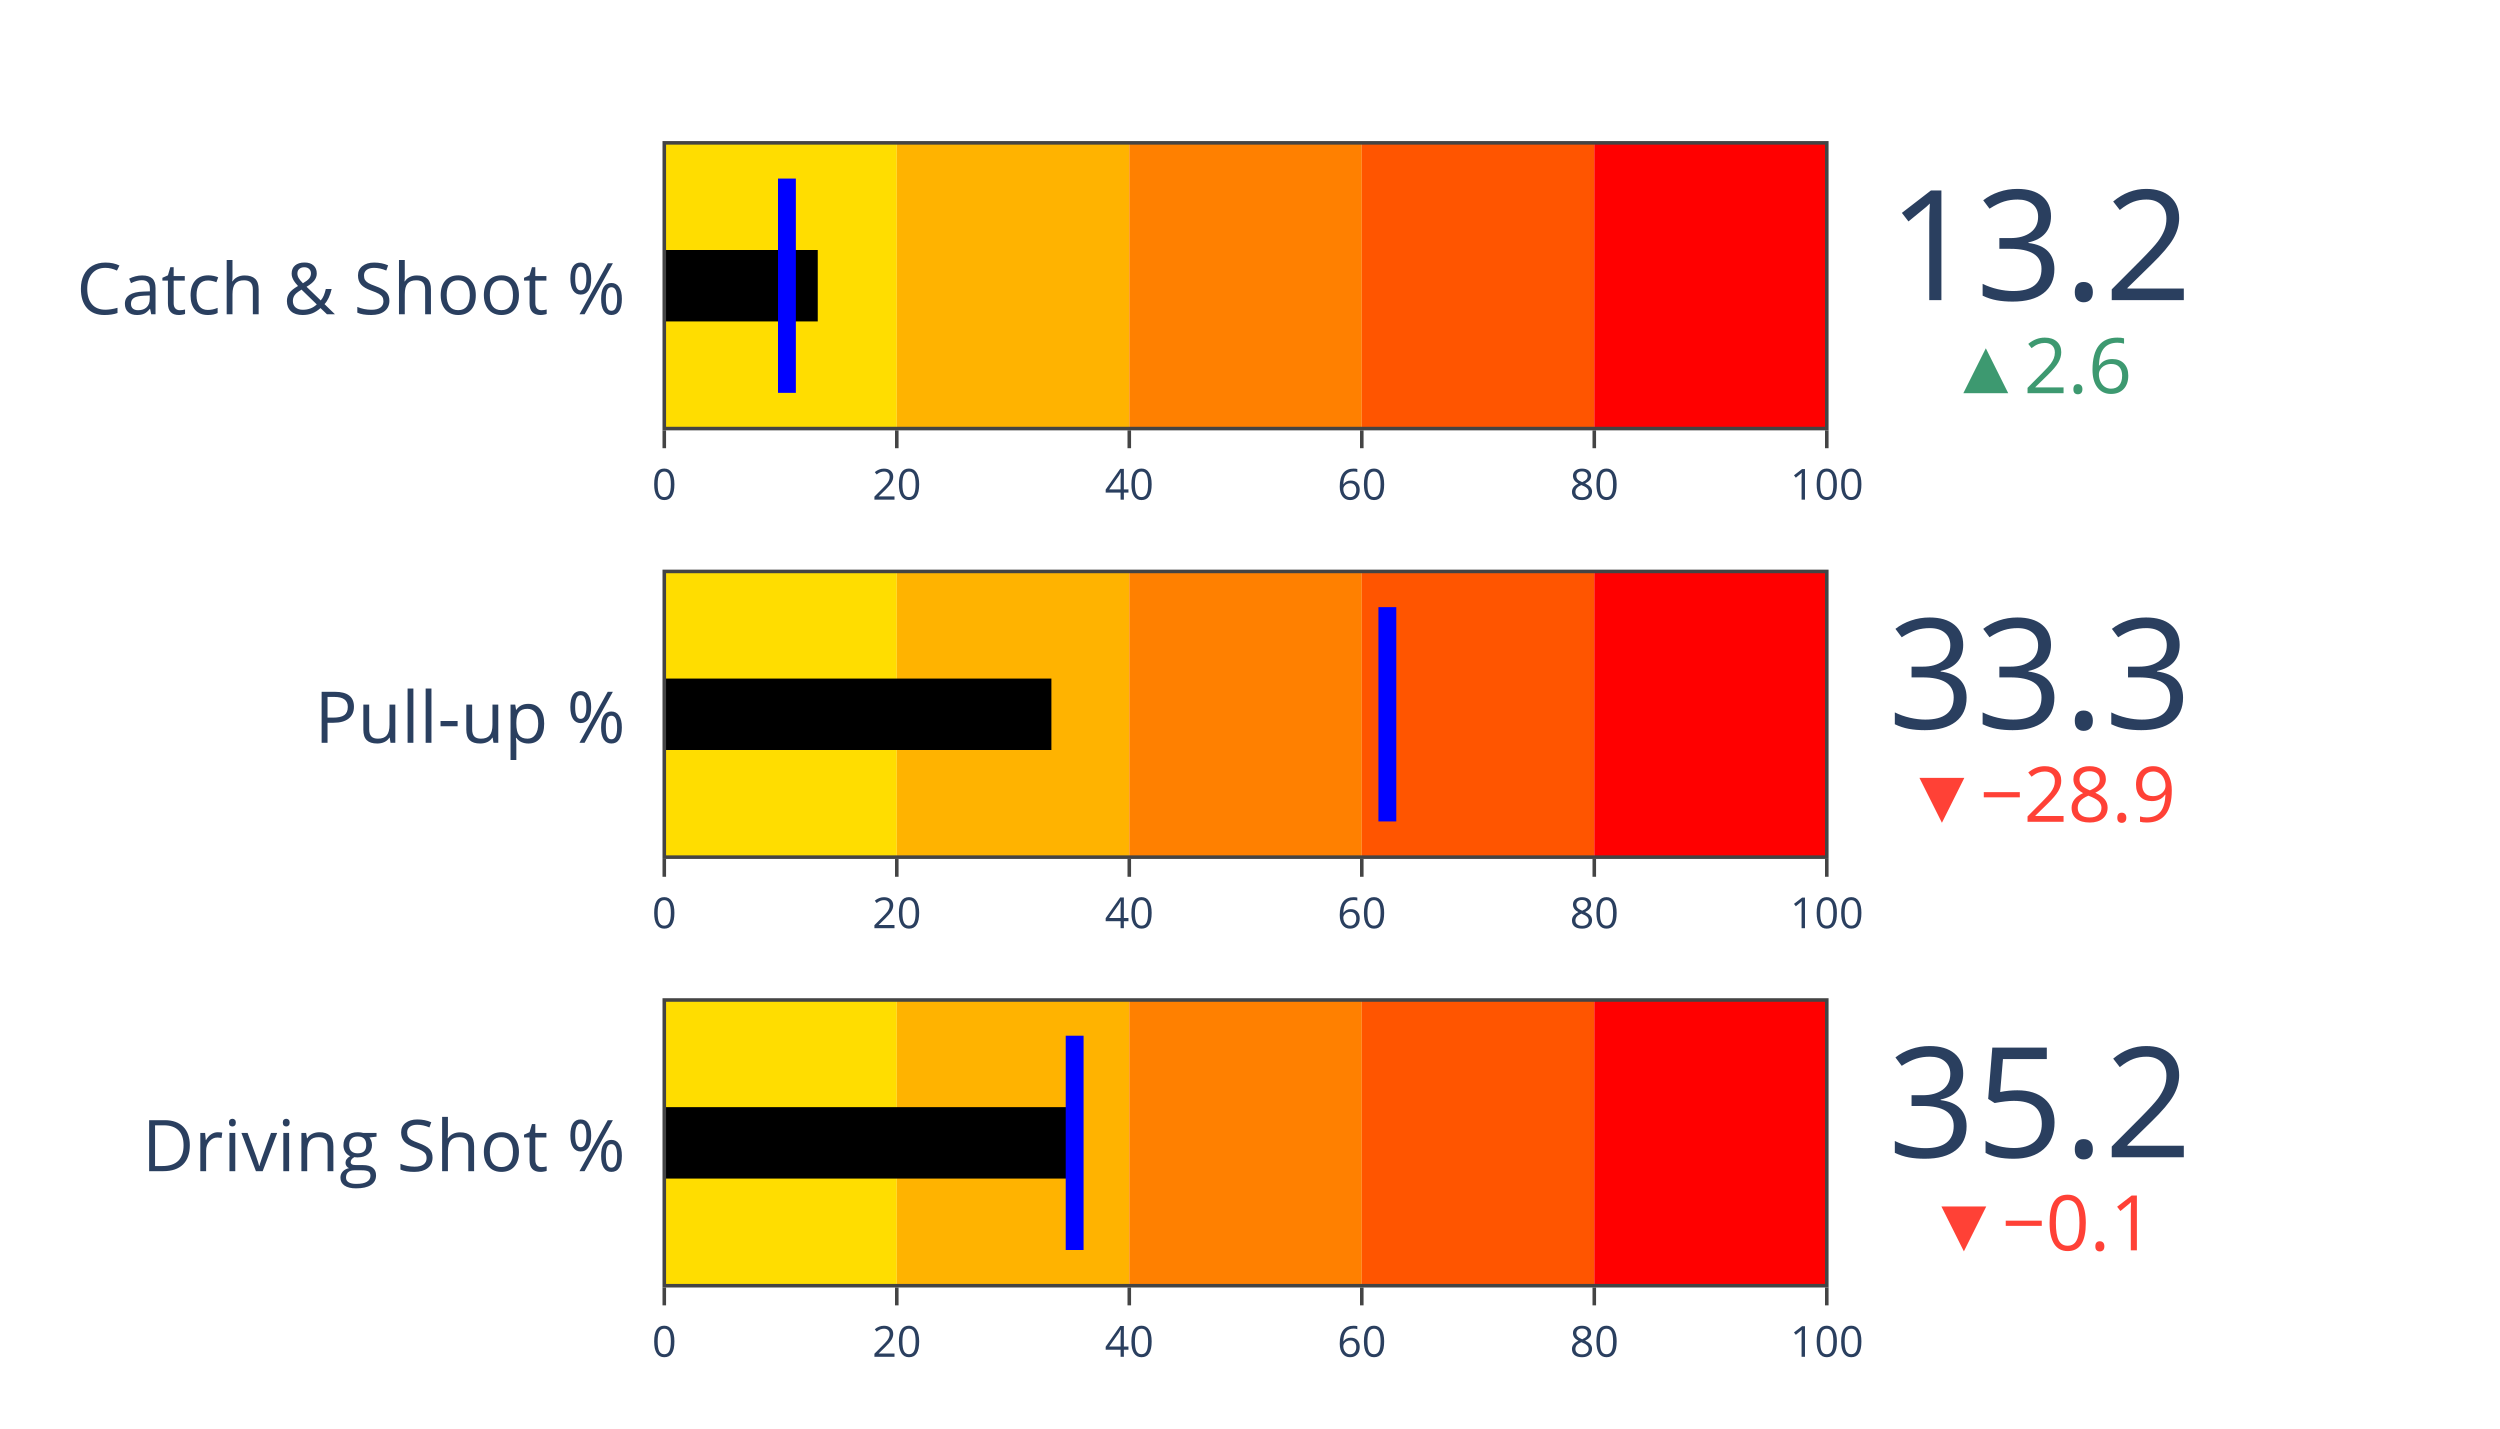
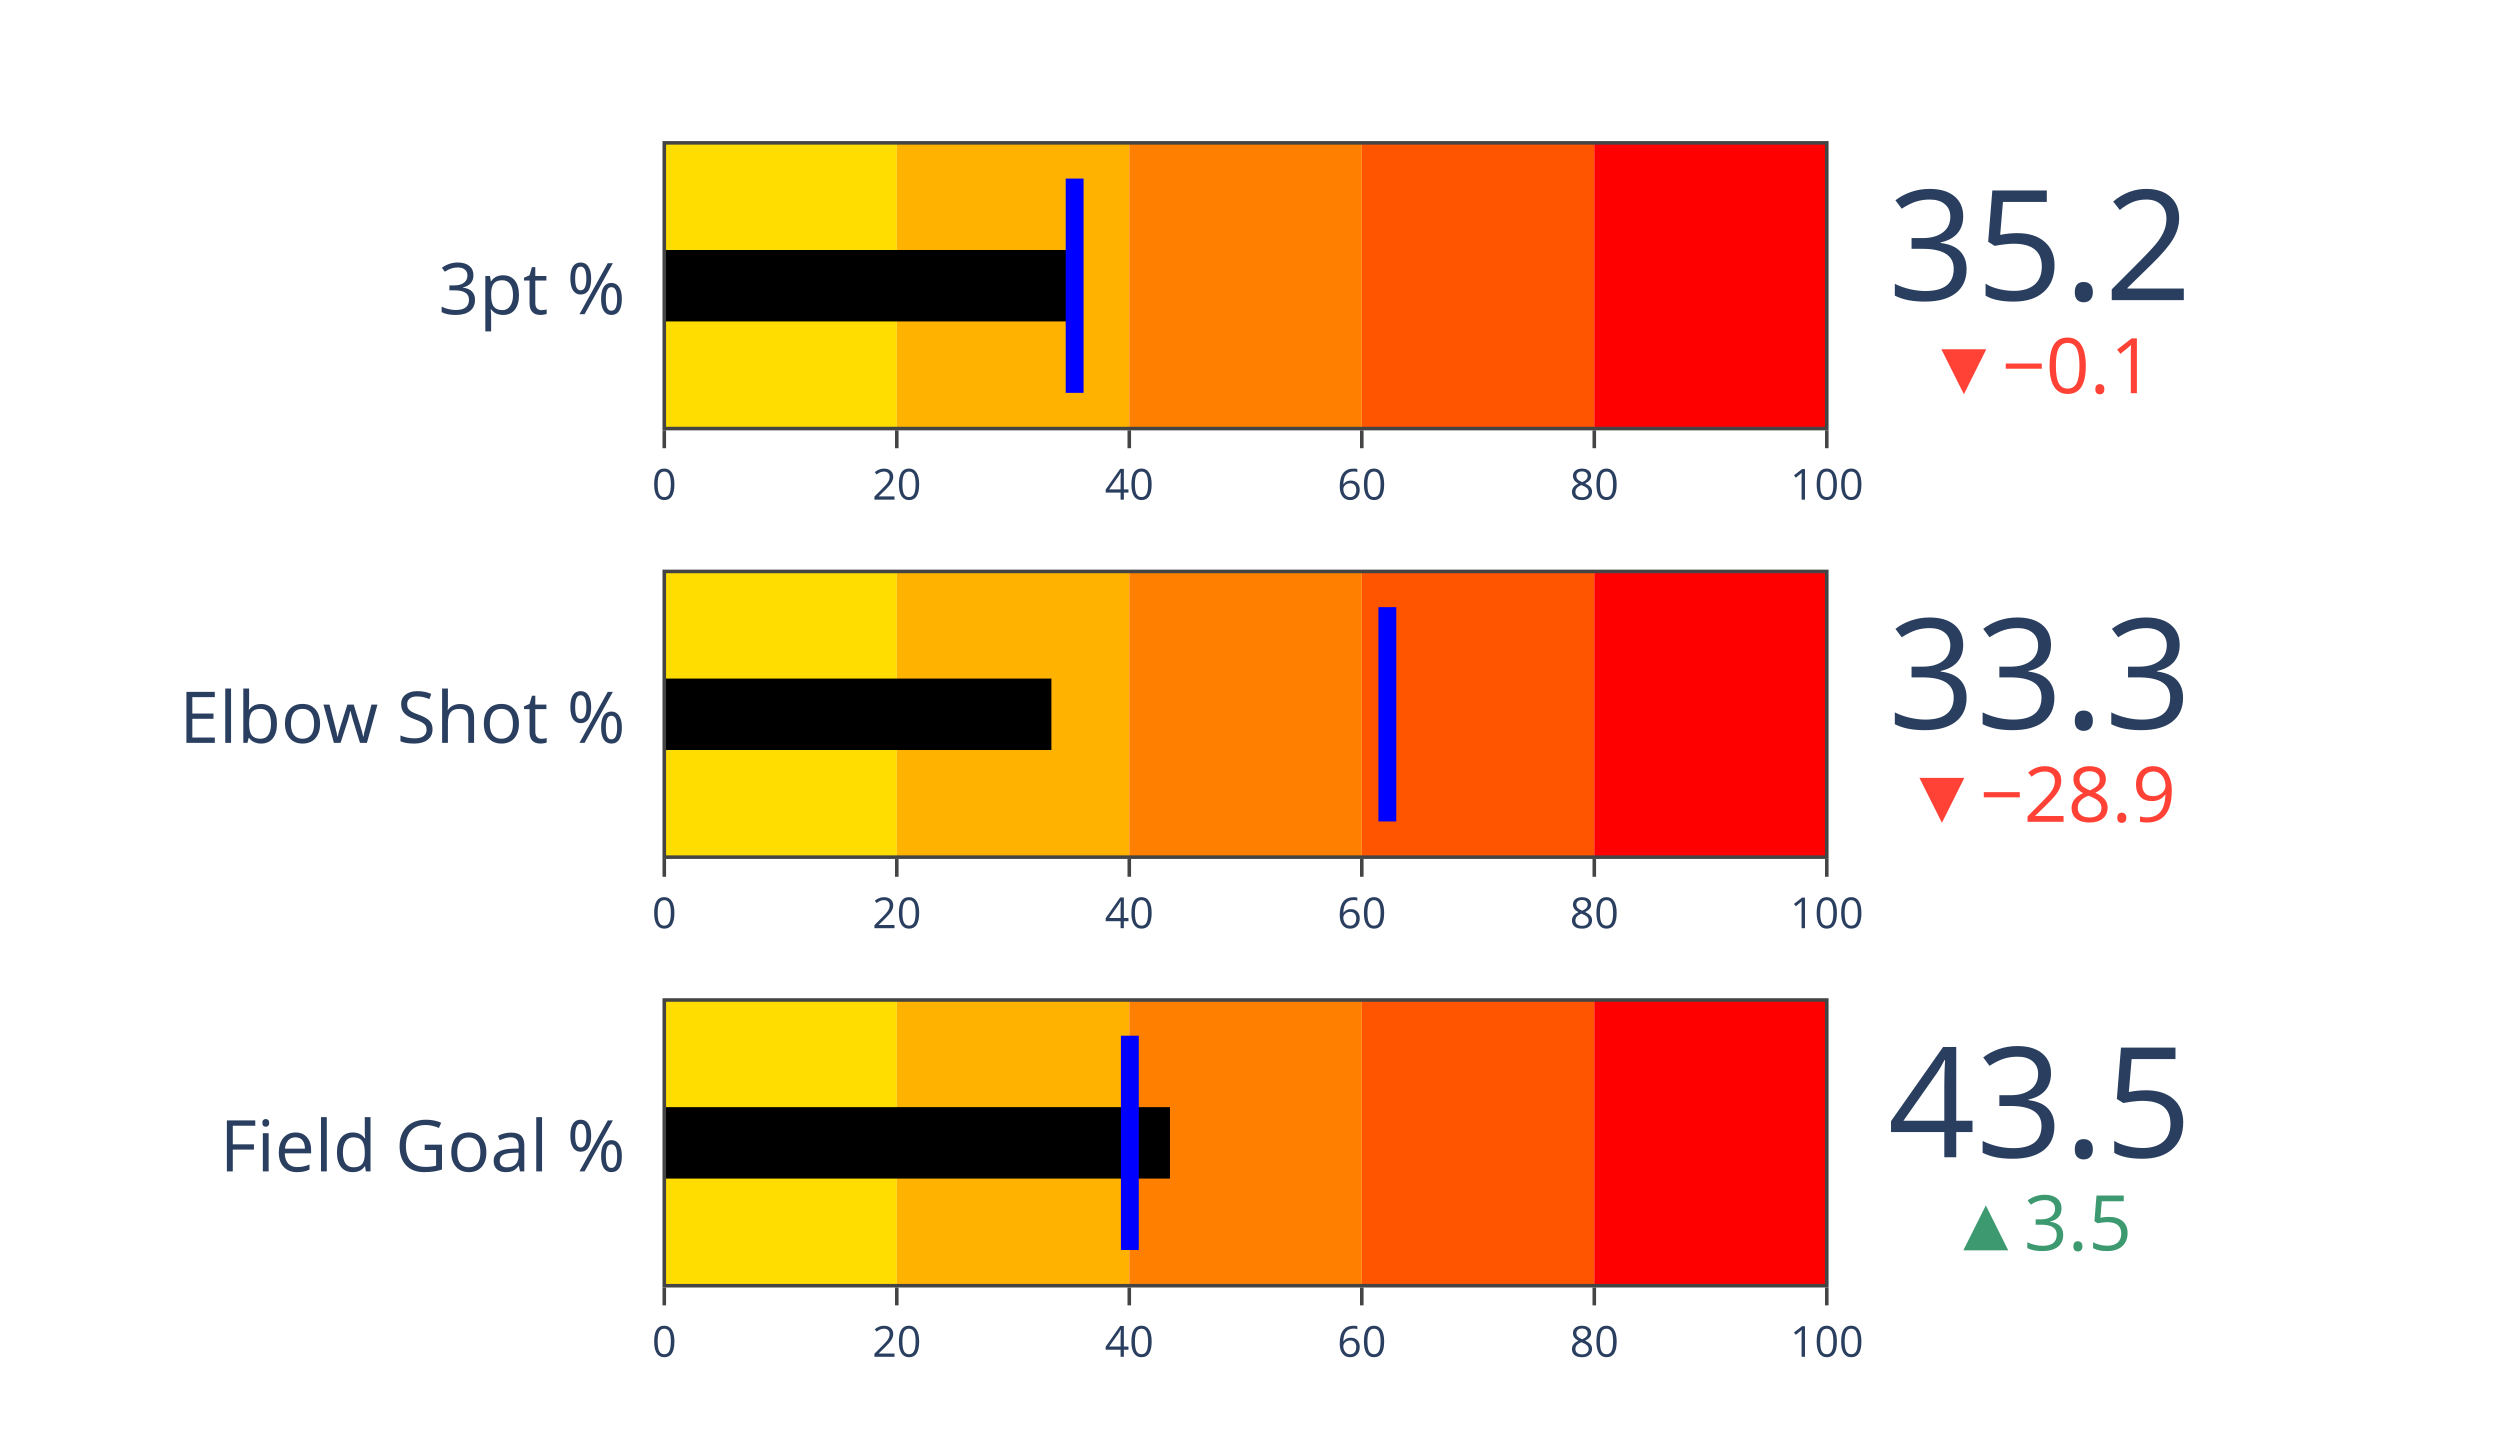
<svg xmlns="http://www.w3.org/2000/svg" class="main-svg" width="700" height="400" style="" viewBox="0 0 700 400">
  <rect x="0" y="0" width="700" height="400" style="fill: rgb(255, 255, 255); fill-opacity: 1;" />
-   <defs id="defs-20e4ac">
+   <defs id="defs-5437e0">
    <g class="clips" />
    <g class="gradients" />
  </defs>
  <g class="bglayer" />
  <g class="layer-below">
    <g class="imagelayer" />
    <g class="shapelayer" />
  </g>
  <g class="cartesianlayer" />
  <g class="polarlayer" />
  <g class="ternarylayer" />
  <g class="geolayer" />
  <g class="funnelarealayer" />
  <g class="pielayer" />
  <g class="treemaplayer" />
  <g class="sunburstlayer" />
  <g class="glimages" />
-   <defs id="topdefs-20e4ac">
+   <defs id="topdefs-5437e0">
    <g class="clips" />
  </defs>
  <g class="indicatorlayer">
    <g class="trace">
      <g class="numbers" transform="translate(571.175,324.031) scale(0.5374613)">
-         <text text-anchor="middle" class="number" x="0" y="0" style="font-family: 'Open Sans', verdana, arial, sans-serif; font-size: 80px; fill: rgb(42, 63, 95); fill-opacity: 1; white-space: pre;">35.2</text>
-         <text text-anchor="middle" class="delta" x="0" y="0" style="font-family: 'Open Sans', verdana, arial, sans-serif; font-size: 40px; fill: rgb(255, 65, 54); fill-opacity: 1; white-space: pre;" dy="48.5">▼−0.1</text>
+         <text text-anchor="middle" class="number" x="0" y="0" style="font-family: 'Open Sans', verdana, arial, sans-serif; font-size: 80px; fill: rgb(42, 63, 95); fill-opacity: 1; white-space: pre;">43.5</text>
+         <text text-anchor="middle" class="delta" x="0" y="0" dy="48.5" style="font-family: 'Open Sans', verdana, arial, sans-serif; font-size: 40px; fill: rgb(61, 153, 112); fill-opacity: 1; white-space: pre;">▲3.5</text>
      </g>
      <g class="bullet" transform="translate(186, 280)">
        <g class="bg-bullet">
          <rect width="325.5" x="0" y="0" height="80" style="stroke: rgb(68, 68, 68); stroke-opacity: 1; fill: rgb(255, 255, 255); fill-opacity: 1; stroke-width: 0;" />
        </g>
        <g class="bg-bullet">
          <rect width="65.1" x="0" y="0" height="80" style="stroke: rgb(68, 68, 68); stroke-opacity: 1; fill: rgb(255, 221, 0); fill-opacity: 1; stroke-width: 0;" />
        </g>
        <g class="bg-bullet">
          <rect width="65.1" x="65.1" y="0" height="80" style="stroke: rgb(68, 68, 68); stroke-opacity: 1; fill: rgb(255, 179, 0); fill-opacity: 1; stroke-width: 0;" />
        </g>
        <g class="bg-bullet">
          <rect width="65.1" x="130.2" y="0" height="80" style="stroke: rgb(68, 68, 68); stroke-opacity: 1; fill: rgb(255, 128, 0); fill-opacity: 1; stroke-width: 0;" />
        </g>
        <g class="bg-bullet">
          <rect width="65.1" x="195.3" y="0" height="80" style="stroke: rgb(68, 68, 68); stroke-opacity: 1; fill: rgb(255, 85, 0); fill-opacity: 1; stroke-width: 0;" />
        </g>
        <g class="bg-bullet">
          <rect width="65.1" x="260.4" y="0" height="80" style="stroke: rgb(68, 68, 68); stroke-opacity: 1; fill: rgb(255, 0, 0); fill-opacity: 1; stroke-width: 0;" />
        </g>
        <g class="value-bullet">
-           <rect height="20" y="30" width="114.58" style="stroke: rgb(68, 68, 68); stroke-opacity: 1; fill: rgb(0, 0, 0); fill-opacity: 1; stroke-width: 0;" />
+           <rect height="20" y="30" width="141.59" style="stroke: rgb(68, 68, 68); stroke-opacity: 1; fill: rgb(0, 0, 0); fill-opacity: 1; stroke-width: 0;" />
        </g>
        <g class="threshold-bullet">
-           <line x1="114.9" x2="114.9" y1="10" y2="70" style="stroke: rgb(0, 0, 255); stroke-opacity: 1; stroke-width: 5;" />
+           <line x1="130.36" x2="130.36" y1="10" y2="70" style="stroke: rgb(0, 0, 255); stroke-opacity: 1; stroke-width: 5;" />
        </g>
        <g class="gauge-outline">
          <rect width="325.5" x="0" y="0" height="80" style="stroke: rgb(68, 68, 68); stroke-opacity: 1; fill: rgb(0, 0, 0); fill-opacity: 0; stroke-width: 1;" />
        </g>
      </g>
      <g class="bulletaxis crisp">
        <path class="xbulletaxistick ticks crisp" d="M0,360.5v5" transform="translate(186,0)" style="stroke: rgb(68, 68, 68); stroke-opacity: 1; stroke-width: 1px;" />
        <path class="xbulletaxistick ticks crisp" d="M0,360.5v5" transform="translate(251.1,0)" style="stroke: rgb(68, 68, 68); stroke-opacity: 1; stroke-width: 1px;" />
        <path class="xbulletaxistick ticks crisp" d="M0,360.5v5" transform="translate(316.2,0)" style="stroke: rgb(68, 68, 68); stroke-opacity: 1; stroke-width: 1px;" />
        <path class="xbulletaxistick ticks crisp" d="M0,360.5v5" transform="translate(381.3,0)" style="stroke: rgb(68, 68, 68); stroke-opacity: 1; stroke-width: 1px;" />
        <path class="xbulletaxistick ticks crisp" d="M0,360.5v5" transform="translate(446.4,0)" style="stroke: rgb(68, 68, 68); stroke-opacity: 1; stroke-width: 1px;" />
        <path class="xbulletaxistick ticks crisp" d="M0,360.5v5" transform="translate(511.5,0)" style="stroke: rgb(68, 68, 68); stroke-opacity: 1; stroke-width: 1px;" />
        <g class="xbulletaxistick">
          <text text-anchor="middle" x="0" y="379.9" transform="translate(186,0)" style="font-family: 'Open Sans', verdana, arial, sans-serif; font-size: 12px; fill: rgb(42, 63, 95); fill-opacity: 1; white-space: pre;">0</text>
        </g>
        <g class="xbulletaxistick">
          <text text-anchor="middle" x="0" y="379.9" transform="translate(251.1,0)" style="font-family: 'Open Sans', verdana, arial, sans-serif; font-size: 12px; fill: rgb(42, 63, 95); fill-opacity: 1; white-space: pre;">20</text>
        </g>
        <g class="xbulletaxistick">
          <text text-anchor="middle" x="0" y="379.9" transform="translate(316.2,0)" style="font-family: 'Open Sans', verdana, arial, sans-serif; font-size: 12px; fill: rgb(42, 63, 95); fill-opacity: 1; white-space: pre;">40</text>
        </g>
        <g class="xbulletaxistick">
          <text text-anchor="middle" x="0" y="379.9" transform="translate(381.3,0)" style="font-family: 'Open Sans', verdana, arial, sans-serif; font-size: 12px; fill: rgb(42, 63, 95); fill-opacity: 1; white-space: pre;">60</text>
        </g>
        <g class="xbulletaxistick">
          <text text-anchor="middle" x="0" y="379.9" transform="translate(446.4,0)" style="font-family: 'Open Sans', verdana, arial, sans-serif; font-size: 12px; fill: rgb(42, 63, 95); fill-opacity: 1; white-space: pre;">80</text>
        </g>
        <g class="xbulletaxistick">
          <text text-anchor="middle" x="0" y="379.9" transform="translate(511.5,0)" style="font-family: 'Open Sans', verdana, arial, sans-serif; font-size: 12px; fill: rgb(42, 63, 95); fill-opacity: 1; white-space: pre;">100</text>
        </g>
      </g>
-       <text class="title" text-anchor="end" x="0" y="0" style="font-family: 'Open Sans', verdana, arial, sans-serif; font-size: 20px; fill: rgb(42, 63, 95); fill-opacity: 1; white-space: pre;" transform="translate(175.15,327.9297)">Driving Shot %</text>
+       <text class="title" text-anchor="end" x="0" y="0" style="font-family: 'Open Sans', verdana, arial, sans-serif; font-size: 20px; fill: rgb(42, 63, 95); fill-opacity: 1; white-space: pre;" transform="translate(175.15,328)">Field Goal %</text>
    </g>
    <g class="trace">
      <g class="numbers" transform="translate(571.175,204.031) scale(0.5374613)">
        <text text-anchor="middle" class="number" x="0" y="0" style="font-family: 'Open Sans', verdana, arial, sans-serif; font-size: 80px; fill: rgb(42, 63, 95); fill-opacity: 1; white-space: pre;">33.3</text>
-         <text text-anchor="middle" class="delta" x="0" y="0" style="font-family: 'Open Sans', verdana, arial, sans-serif; font-size: 40px; fill: rgb(255, 65, 54); fill-opacity: 1; white-space: pre;" dy="48.5">▼−28.9</text>
+         <text text-anchor="middle" class="delta" x="0" y="0" dy="48.5" style="font-family: 'Open Sans', verdana, arial, sans-serif; font-size: 40px; fill: rgb(255, 65, 54); fill-opacity: 1; white-space: pre;">▼−28.9</text>
      </g>
      <g class="bullet" transform="translate(186, 160)">
        <g class="bg-bullet">
          <rect width="325.5" x="0" y="0" height="80" style="stroke: rgb(68, 68, 68); stroke-opacity: 1; fill: rgb(255, 255, 255); fill-opacity: 1; stroke-width: 0;" />
        </g>
        <g class="bg-bullet">
          <rect width="65.1" x="0" y="0" height="80" style="stroke: rgb(68, 68, 68); stroke-opacity: 1; fill: rgb(255, 221, 0); fill-opacity: 1; stroke-width: 0;" />
        </g>
        <g class="bg-bullet">
          <rect width="65.1" x="65.1" y="0" height="80" style="stroke: rgb(68, 68, 68); stroke-opacity: 1; fill: rgb(255, 179, 0); fill-opacity: 1; stroke-width: 0;" />
        </g>
        <g class="bg-bullet">
          <rect width="65.1" x="130.2" y="0" height="80" style="stroke: rgb(68, 68, 68); stroke-opacity: 1; fill: rgb(255, 128, 0); fill-opacity: 1; stroke-width: 0;" />
        </g>
        <g class="bg-bullet">
          <rect width="65.1" x="195.3" y="0" height="80" style="stroke: rgb(68, 68, 68); stroke-opacity: 1; fill: rgb(255, 85, 0); fill-opacity: 1; stroke-width: 0;" />
        </g>
        <g class="bg-bullet">
          <rect width="65.1" x="260.4" y="0" height="80" style="stroke: rgb(68, 68, 68); stroke-opacity: 1; fill: rgb(255, 0, 0); fill-opacity: 1; stroke-width: 0;" />
        </g>
        <g class="value-bullet">
          <rect height="20" y="30" width="108.39" style="stroke: rgb(68, 68, 68); stroke-opacity: 1; fill: rgb(0, 0, 0); fill-opacity: 1; stroke-width: 0;" />
        </g>
        <g class="threshold-bullet">
          <line x1="202.46" x2="202.46" y1="10" y2="70" style="stroke: rgb(0, 0, 255); stroke-opacity: 1; stroke-width: 5;" />
        </g>
        <g class="gauge-outline">
          <rect width="325.5" x="0" y="0" height="80" style="stroke: rgb(68, 68, 68); stroke-opacity: 1; fill: rgb(0, 0, 0); fill-opacity: 0; stroke-width: 1;" />
        </g>
      </g>
      <g class="bulletaxis crisp">
        <path class="xbulletaxistick ticks crisp" d="M0,240.5v5" transform="translate(186,0)" style="stroke: rgb(68, 68, 68); stroke-opacity: 1; stroke-width: 1px;" />
        <path class="xbulletaxistick ticks crisp" d="M0,240.5v5" transform="translate(251.1,0)" style="stroke: rgb(68, 68, 68); stroke-opacity: 1; stroke-width: 1px;" />
        <path class="xbulletaxistick ticks crisp" d="M0,240.5v5" transform="translate(316.2,0)" style="stroke: rgb(68, 68, 68); stroke-opacity: 1; stroke-width: 1px;" />
        <path class="xbulletaxistick ticks crisp" d="M0,240.5v5" transform="translate(381.3,0)" style="stroke: rgb(68, 68, 68); stroke-opacity: 1; stroke-width: 1px;" />
        <path class="xbulletaxistick ticks crisp" d="M0,240.5v5" transform="translate(446.4,0)" style="stroke: rgb(68, 68, 68); stroke-opacity: 1; stroke-width: 1px;" />
        <path class="xbulletaxistick ticks crisp" d="M0,240.5v5" transform="translate(511.5,0)" style="stroke: rgb(68, 68, 68); stroke-opacity: 1; stroke-width: 1px;" />
        <g class="xbulletaxistick">
          <text text-anchor="middle" x="0" y="259.9" transform="translate(186,0)" style="font-family: 'Open Sans', verdana, arial, sans-serif; font-size: 12px; fill: rgb(42, 63, 95); fill-opacity: 1; white-space: pre;">0</text>
        </g>
        <g class="xbulletaxistick">
          <text text-anchor="middle" x="0" y="259.9" transform="translate(251.1,0)" style="font-family: 'Open Sans', verdana, arial, sans-serif; font-size: 12px; fill: rgb(42, 63, 95); fill-opacity: 1; white-space: pre;">20</text>
        </g>
        <g class="xbulletaxistick">
          <text text-anchor="middle" x="0" y="259.9" transform="translate(316.2,0)" style="font-family: 'Open Sans', verdana, arial, sans-serif; font-size: 12px; fill: rgb(42, 63, 95); fill-opacity: 1; white-space: pre;">40</text>
        </g>
        <g class="xbulletaxistick">
          <text text-anchor="middle" x="0" y="259.9" transform="translate(381.3,0)" style="font-family: 'Open Sans', verdana, arial, sans-serif; font-size: 12px; fill: rgb(42, 63, 95); fill-opacity: 1; white-space: pre;">60</text>
        </g>
        <g class="xbulletaxistick">
          <text text-anchor="middle" x="0" y="259.9" transform="translate(446.4,0)" style="font-family: 'Open Sans', verdana, arial, sans-serif; font-size: 12px; fill: rgb(42, 63, 95); fill-opacity: 1; white-space: pre;">80</text>
        </g>
        <g class="xbulletaxistick">
          <text text-anchor="middle" x="0" y="259.9" transform="translate(511.5,0)" style="font-family: 'Open Sans', verdana, arial, sans-serif; font-size: 12px; fill: rgb(42, 63, 95); fill-opacity: 1; white-space: pre;">100</text>
        </g>
      </g>
-       <text class="title" text-anchor="end" x="0" y="0" style="font-family: 'Open Sans', verdana, arial, sans-serif; font-size: 20px; fill: rgb(42, 63, 95); fill-opacity: 1; white-space: pre;" transform="translate(175.15,207.9844)">Pull-up %</text>
+       <text class="title" text-anchor="end" x="0" y="0" style="font-family: 'Open Sans', verdana, arial, sans-serif; font-size: 20px; fill: rgb(42, 63, 95); fill-opacity: 1; white-space: pre;" transform="translate(175.15,208)">Elbow Shot %</text>
    </g>
    <g class="trace">
      <g class="numbers" transform="translate(571.175,84.03096) scale(0.5374613)">
-         <text text-anchor="middle" class="number" x="0" y="0" style="font-family: 'Open Sans', verdana, arial, sans-serif; font-size: 80px; fill: rgb(42, 63, 95); fill-opacity: 1; white-space: pre;">13.2</text>
-         <text text-anchor="middle" class="delta" x="0" y="0" style="font-family: 'Open Sans', verdana, arial, sans-serif; font-size: 40px; fill: rgb(61, 153, 112); fill-opacity: 1; white-space: pre;" dy="48.5">▲2.6</text>
+         <text text-anchor="middle" class="number" x="0" y="0" style="font-family: 'Open Sans', verdana, arial, sans-serif; font-size: 80px; fill: rgb(42, 63, 95); fill-opacity: 1; white-space: pre;">35.2</text>
+         <text text-anchor="middle" class="delta" x="0" y="0" dy="48.5" style="font-family: 'Open Sans', verdana, arial, sans-serif; font-size: 40px; fill: rgb(255, 65, 54); fill-opacity: 1; white-space: pre;">▼−0.1</text>
      </g>
      <g class="bullet" transform="translate(186, 40)">
        <g class="bg-bullet">
          <rect width="325.5" x="0" y="0" height="80" style="stroke: rgb(68, 68, 68); stroke-opacity: 1; fill: rgb(255, 255, 255); fill-opacity: 1; stroke-width: 0;" />
        </g>
        <g class="bg-bullet">
          <rect width="65.1" x="0" y="0" height="80" style="stroke: rgb(68, 68, 68); stroke-opacity: 1; fill: rgb(255, 221, 0); fill-opacity: 1; stroke-width: 0;" />
        </g>
        <g class="bg-bullet">
          <rect width="65.1" x="65.1" y="0" height="80" style="stroke: rgb(68, 68, 68); stroke-opacity: 1; fill: rgb(255, 179, 0); fill-opacity: 1; stroke-width: 0;" />
        </g>
        <g class="bg-bullet">
          <rect width="65.1" x="130.2" y="0" height="80" style="stroke: rgb(68, 68, 68); stroke-opacity: 1; fill: rgb(255, 128, 0); fill-opacity: 1; stroke-width: 0;" />
        </g>
        <g class="bg-bullet">
          <rect width="65.1" x="195.3" y="0" height="80" style="stroke: rgb(68, 68, 68); stroke-opacity: 1; fill: rgb(255, 85, 0); fill-opacity: 1; stroke-width: 0;" />
        </g>
        <g class="bg-bullet">
          <rect width="65.1" x="260.4" y="0" height="80" style="stroke: rgb(68, 68, 68); stroke-opacity: 1; fill: rgb(255, 0, 0); fill-opacity: 1; stroke-width: 0;" />
        </g>
        <g class="value-bullet">
-           <rect height="20" y="30" width="42.97" style="stroke: rgb(68, 68, 68); stroke-opacity: 1; fill: rgb(0, 0, 0); fill-opacity: 1; stroke-width: 0;" />
+           <rect height="20" y="30" width="114.58" style="stroke: rgb(68, 68, 68); stroke-opacity: 1; fill: rgb(0, 0, 0); fill-opacity: 1; stroke-width: 0;" />
        </g>
        <g class="threshold-bullet">
-           <line x1="34.34" x2="34.34" y1="10" y2="70" style="stroke: rgb(0, 0, 255); stroke-opacity: 1; stroke-width: 5;" />
+           <line x1="114.9" x2="114.9" y1="10" y2="70" style="stroke: rgb(0, 0, 255); stroke-opacity: 1; stroke-width: 5;" />
        </g>
        <g class="gauge-outline">
          <rect width="325.5" x="0" y="0" height="80" style="stroke: rgb(68, 68, 68); stroke-opacity: 1; fill: rgb(0, 0, 0); fill-opacity: 0; stroke-width: 1;" />
        </g>
      </g>
      <g class="bulletaxis crisp">
        <path class="xbulletaxistick ticks crisp" d="M0,120.5v5" transform="translate(186,0)" style="stroke: rgb(68, 68, 68); stroke-opacity: 1; stroke-width: 1px;" />
        <path class="xbulletaxistick ticks crisp" d="M0,120.5v5" transform="translate(251.1,0)" style="stroke: rgb(68, 68, 68); stroke-opacity: 1; stroke-width: 1px;" />
        <path class="xbulletaxistick ticks crisp" d="M0,120.5v5" transform="translate(316.2,0)" style="stroke: rgb(68, 68, 68); stroke-opacity: 1; stroke-width: 1px;" />
        <path class="xbulletaxistick ticks crisp" d="M0,120.5v5" transform="translate(381.3,0)" style="stroke: rgb(68, 68, 68); stroke-opacity: 1; stroke-width: 1px;" />
        <path class="xbulletaxistick ticks crisp" d="M0,120.5v5" transform="translate(446.4,0)" style="stroke: rgb(68, 68, 68); stroke-opacity: 1; stroke-width: 1px;" />
        <path class="xbulletaxistick ticks crisp" d="M0,120.5v5" transform="translate(511.5,0)" style="stroke: rgb(68, 68, 68); stroke-opacity: 1; stroke-width: 1px;" />
        <g class="xbulletaxistick">
          <text text-anchor="middle" x="0" y="139.9" transform="translate(186,0)" style="font-family: 'Open Sans', verdana, arial, sans-serif; font-size: 12px; fill: rgb(42, 63, 95); fill-opacity: 1; white-space: pre;">0</text>
        </g>
        <g class="xbulletaxistick">
          <text text-anchor="middle" x="0" y="139.9" transform="translate(251.1,0)" style="font-family: 'Open Sans', verdana, arial, sans-serif; font-size: 12px; fill: rgb(42, 63, 95); fill-opacity: 1; white-space: pre;">20</text>
        </g>
        <g class="xbulletaxistick">
          <text text-anchor="middle" x="0" y="139.9" transform="translate(316.2,0)" style="font-family: 'Open Sans', verdana, arial, sans-serif; font-size: 12px; fill: rgb(42, 63, 95); fill-opacity: 1; white-space: pre;">40</text>
        </g>
        <g class="xbulletaxistick">
          <text text-anchor="middle" x="0" y="139.9" transform="translate(381.3,0)" style="font-family: 'Open Sans', verdana, arial, sans-serif; font-size: 12px; fill: rgb(42, 63, 95); fill-opacity: 1; white-space: pre;">60</text>
        </g>
        <g class="xbulletaxistick">
          <text text-anchor="middle" x="0" y="139.9" transform="translate(446.4,0)" style="font-family: 'Open Sans', verdana, arial, sans-serif; font-size: 12px; fill: rgb(42, 63, 95); fill-opacity: 1; white-space: pre;">80</text>
        </g>
        <g class="xbulletaxistick">
          <text text-anchor="middle" x="0" y="139.9" transform="translate(511.5,0)" style="font-family: 'Open Sans', verdana, arial, sans-serif; font-size: 12px; fill: rgb(42, 63, 95); fill-opacity: 1; white-space: pre;">100</text>
        </g>
      </g>
-       <text class="title" text-anchor="end" x="0" y="0" style="font-family: 'Open Sans', verdana, arial, sans-serif; font-size: 20px; fill: rgb(42, 63, 95); fill-opacity: 1; white-space: pre;" transform="translate(175.15,88)">Catch &amp; Shoot %</text>
+       <text class="title" text-anchor="end" x="0" y="0" style="font-family: 'Open Sans', verdana, arial, sans-serif; font-size: 20px; fill: rgb(42, 63, 95); fill-opacity: 1; white-space: pre;" transform="translate(175.15,87.98438)">3pt %</text>
    </g>
  </g>
  <g class="layer-above">
    <g class="imagelayer" />
    <g class="shapelayer" />
  </g>
  <g class="infolayer">
    <g class="g-gtitle" />
  </g>
</svg>
